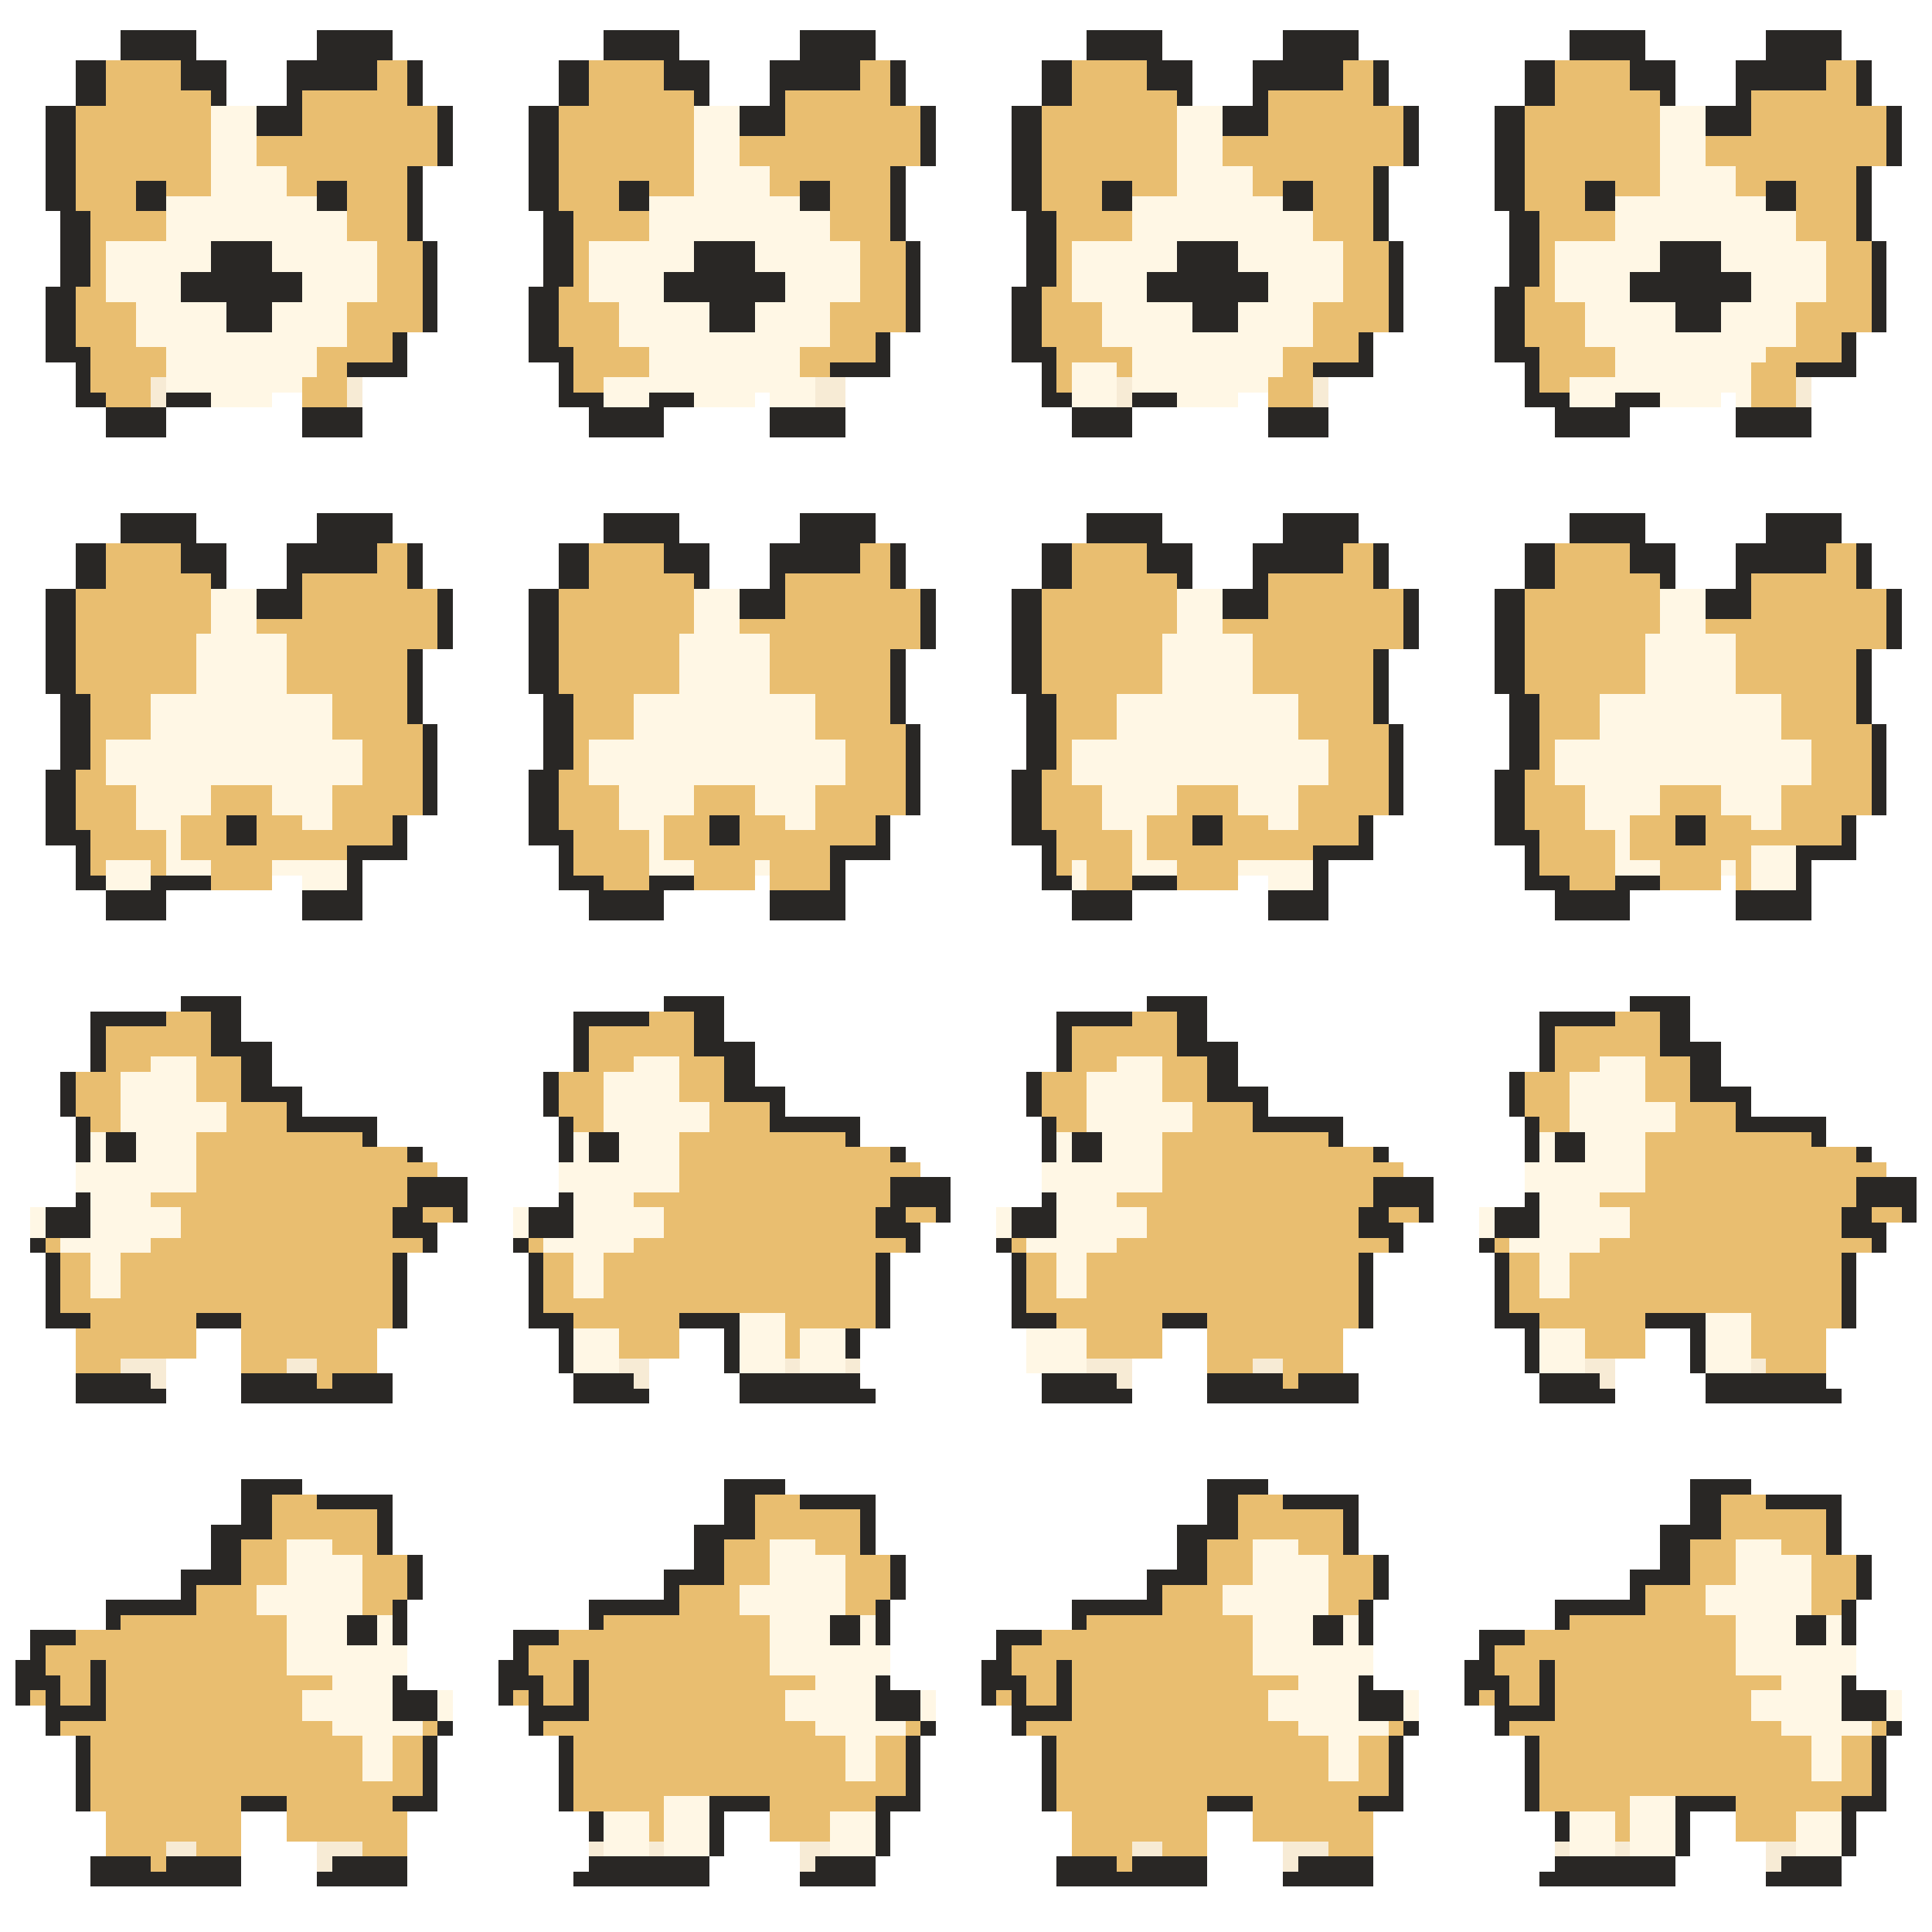
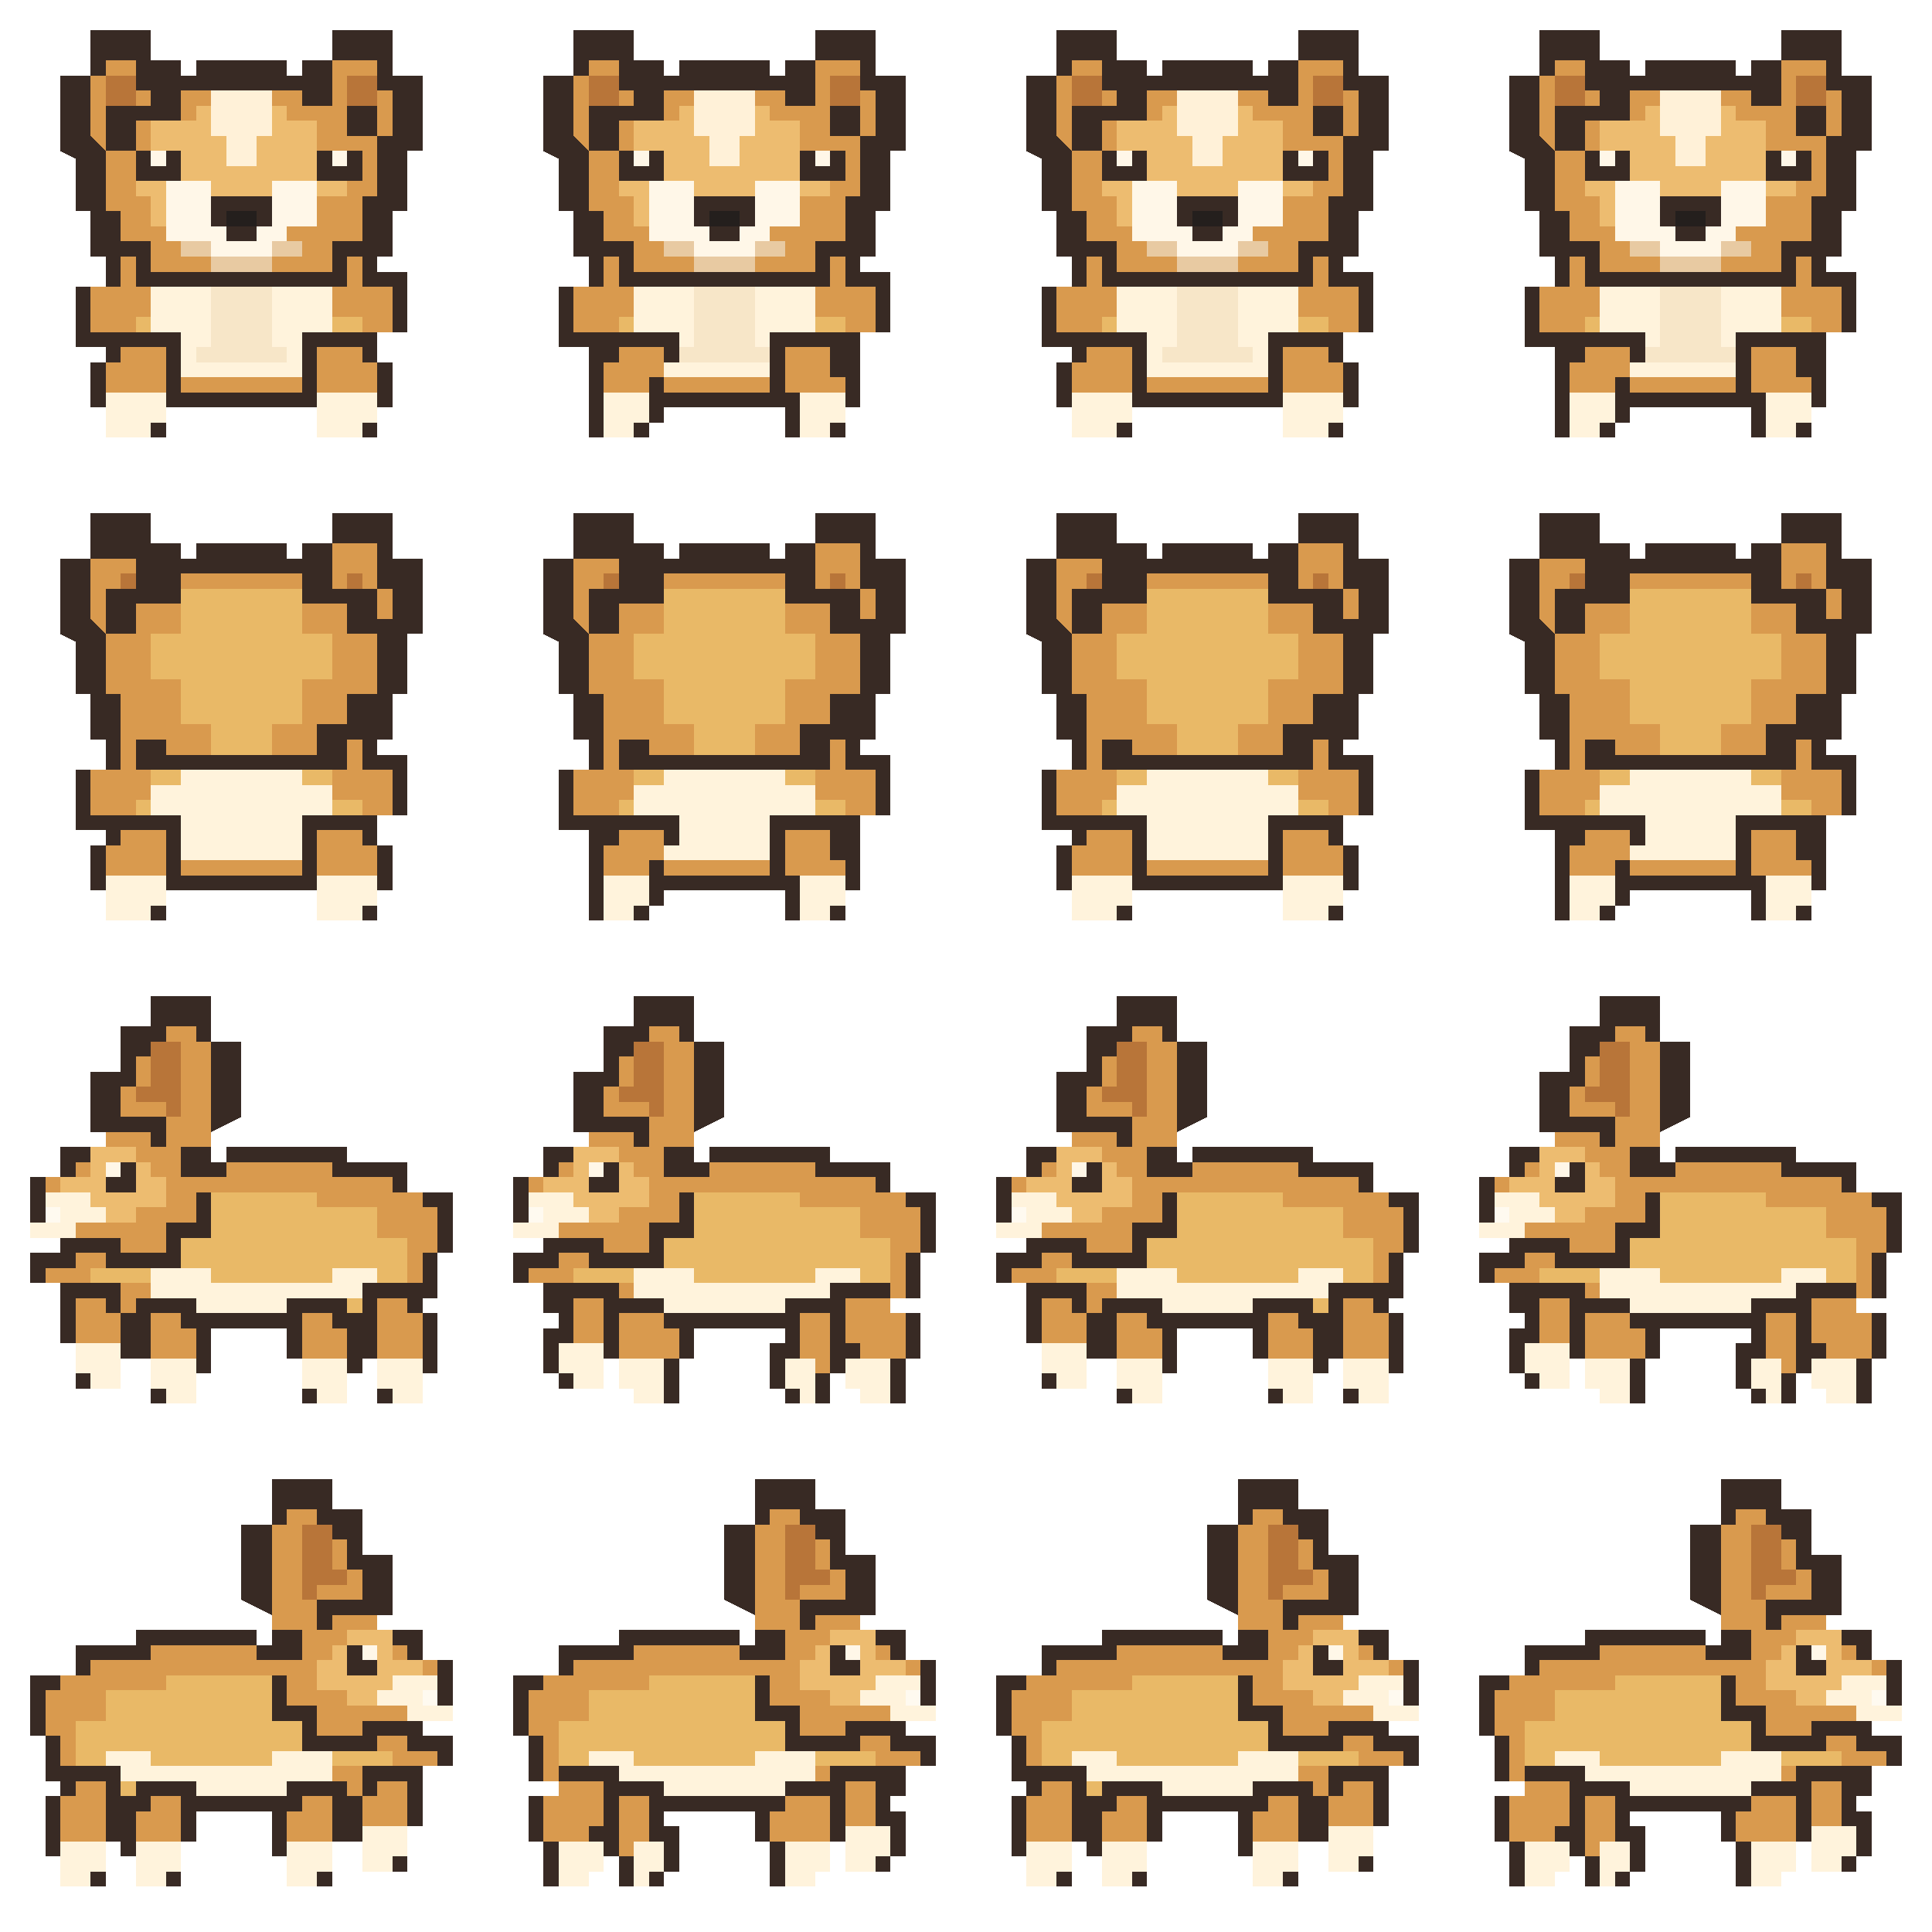
<svg xmlns="http://www.w3.org/2000/svg" width="128" height="128" viewBox="0 0 128 128" shape-rendering="crispEdges">
  <defs>
-     <g id="front">
-       <path d="M3 10V7H5V4H8V2H13V4H15V7H17V7H19V4H21V2H26V4H28V7H30V11H28V16H29V22H27V25H24V28H20V26H17V25H14V27H10V29H7V27H5V24H3V19H4V14H3Z" fill="#292725" />
-       <path d="M5 10V7H7V4H12V6H14V9H18V9H20V6H25V4H27V7H29V11H27V16H28V22H26V24H23V27H20V25H17V24H14V26H10V28H8V26H6V23H5V19H6V14H5Z" fill="#e9be70" />
-       <path d="M14 7H17V11H19V13H23V16H25V20H23V23H21V26H18V24H14V26H11V23H9V20H7V16H11V13H14Z" fill="#fff7e5" />
-       <path d="M9 12H11V14H9Z M21 12H23V14H21Z" fill="#292725" />
-       <path d="M14 16H18V18H20V20H18V22H15V20H12V18H14Z" fill="#292725" />
-       <path d="M12 22H15V24H17V22H20V25H18V27H14V26H11Z" fill="#fff7e5" />
-       <path d="M8 25H11V28H8Z M21 25H24V27H21Z" fill="#f7ebd5" />
-       <path d="M7 27H11V29H7Z M20 27H24V29H20Z" fill="#292725" />
+     <g id="frontBody">
+       <path d="M7 17H10V14H22V15H25V18H27V22H25V26H22V27H10V26H7V23H5V19H7Z" fill="#382a24" />
+       <path d="M8 17H11V15H21V16H24V19H26V22H24V25H22V26H10V25H8V22H6V19H8Z" fill="#d99a4e" />
+       <path d="M10 18H22V21H24V24H21V25H11V24H9V21H10Z" fill="#e9b967" />
+       <path d="M12 17H20V19H22V23H20V25H12V23H10V19H12Z" fill="#fff3dc" />
+       <path d="M14 18H18V23H19V24H13V23H14Z" fill="#f7e6c8" />
+       <path d="M4 10V5H6V2H10V4H12V7H14V11H10V13H6V11Z M18 7H20V4H22V2H26V5H28V10H26V11H24V13H20V11H18Z" fill="#382a24" />
+       <path d="M6 9V5H7V4H9V6H11V9H12V11H9V12H7V10Z M20 9V7H22V4H24V4H25V6H26V9H25V11H23V12H20Z" fill="#d99a4e" />
+       <path d="M7 8V5H8V5H9V7H10V9H8V10H7Z M23 7V5H24V5H25V8H24V10H22V9Z" fill="#b87539" />
+       <path d="M5 10H7V7H10V5H13V4H19V5H22V7H25V10H27V14H26V17H23V19H9V17H6V14H5Z" fill="#382a24" />
+       <path d="M7 10H9V8H12V6H14V6H18V6H20V7H23V9H25V13H24V16H22V18H10V16H8V14H7Z" fill="#d99a4e" />
+       <path d="M10 8H13V7H19V8H21V10H23V13H21V15H18V16H13V15H10V13H9V10H10Z" fill="#edbc70" />
+       <path d="M14 6H18V9H17V11H15V9H14Z" fill="#fff1d8" />
+       <path d="M9 10H12V12H9Z M21 10H24V12H21Z" fill="#382a24" />
+       <path d="M10 10H11V11H10Z M22 10H23V11H22Z" fill="#fff7e8" />
+       <path d="M11 12H14V13H18V12H21V15H19V17H13V16H11Z" fill="#fff7e8" />
+       <path d="M14 13H18V15H17V16H15V15H14Z" fill="#382a24" />
+       <path d="M15 14H17V15H15Z" fill="#241f1d" />
+       <path d="M12 16H14V17H18V16H20V17H18V18H14V17H12Z" fill="#e8caa2" />
    </g>
-     <g id="back">
-       <path d="M3 10V7H5V4H8V2H13V4H15V7H17V7H19V4H21V2H26V4H28V7H30V11H28V16H29V22H27V25H24V28H20V26H17V25H14V27H10V29H7V27H5V24H3V19H4V14H3Z" fill="#292725" />
-       <path d="M5 10V7H7V4H12V6H14V9H18V9H20V6H25V4H27V7H29V11H27V16H28V22H26V24H23V27H20V25H17V24H14V26H10V28H8V26H6V23H5V19H6V14H5Z" fill="#e9be70" />
-       <path d="M14 7H17V10H19V14H22V17H24V20H22V23H20V26H17V24H14V26H11V23H9V20H7V17H10V14H13V10H14Z" fill="#fff7e5" />
-       <path d="M14 20H18V22H20V25H18V27H14V25H12V22H14Z" fill="#e9be70" />
-       <path d="M15 22H17V24H15Z" fill="#292725" />
-       <path d="M7 27H11V29H7Z M20 27H24V29H20Z" fill="#292725" />
+     <g id="frontLegsA">
+       <path d="M7 22H12V27H11V29H7V27H6V24H7Z M20 22H25V24H26V27H25V29H21V27H20Z" fill="#382a24" />
+       <path d="M8 23H11V27H10V28H8V26H7V24H8Z M21 23H24V24H25V27H24V28H22V26H21Z" fill="#d99a4e" />
+       <path d="M7 26H11V28H10V29H7Z M21 26H25V28H24V29H21Z" fill="#fff3dc" />
    </g>
-     <g id="side">
-       <path d="M5 15V10H4V7H6V3H12V2H16V5H18V8H20V10H25V12H28V14H31V17H29V19H27V24H25V27H22V29H18V27H16V24H13V26H11V29H7V27H5V24H3V19H2V16H5Z" fill="#292725" />
-       <path d="M6 15V10H5V7H7V4H11V3H14V6H16V9H19V11H24V13H27V15H30V17H28V19H26V24H24V27H22V28H20V26H17V23H13V26H11V28H8V26H6V23H4V19H3V17H6Z" fill="#e9be70" />
-       <path d="M6 15V11H8V7H10V6H13V9H15V12H13V15H10V19H8V22H6V19H4V17H6Z" fill="#fff7e5" />
-       <path d="M5 13H8V15H5Z M9 16H12V18H9Z" fill="#fff7e5" />
-       <path d="M7 11H9V13H7Z" fill="#292725" />
-       <path d="M2 16H6V18H2Z" fill="#fff7e5" />
-       <path d="M3 16H6V18H3Z" fill="#292725" />
-       <path d="M24 12H27V13H29V15H27V16H24Z" fill="#e9be70" />
-       <path d="M27 14H30V16H28V18H26V16H27Z" fill="#292725" />
-       <path d="M8 26H11V28H8Z M18 26H21V28H18Z M23 26H25V28H23Z" fill="#f7ebd5" />
-       <path d="M7 28H11V29H7Z M17 28H21V29H17Z M22 28H26V29H22Z" fill="#292725" />
-       <path d="M15 9H18V11H21V13H18V16H15V13H13V11H15Z" fill="#e9be70" />
+     <g id="frontLegsB">
+       <path d="M8 22H13V24H12V28H11V29H7V27H7V24H8Z M19 22H24V24H25V27H24V29H20V27H19Z" fill="#382a24" />
+       <path d="M9 23H12V25H11V28H8V26H8V24H9Z M20 23H23V25H24V28H21V26H20Z" fill="#d99a4e" />
+       <path d="M8 26H11V28H10V29H8Z M21 26H24V28H23V29H21Z" fill="#fff3dc" />
    </g>
-     <g id="tail">
-       <path d="M25 14H28V12H30V14H29V17H27V18H25Z" fill="#292725" />
-       <path d="M26 14H28V13H29V15H28V17H26Z" fill="#e9be70" />
+     <g id="backBody">
+       <path d="M7 17H10V14H22V15H25V18H27V22H25V26H22V27H10V26H7V23H5V19H7Z" fill="#382a24" />
+       <path d="M8 17H11V15H21V16H24V19H26V22H24V25H22V26H10V25H8V22H6V19H8Z" fill="#d99a4e" />
+       <path d="M10 18H22V21H24V23H21V25H11V24H9V21H10Z" fill="#e9b967" />
+       <path d="M12 18H20V20H22V23H20V25H12V23H10V20H12Z" fill="#fff3dc" />
+       <path d="M4 10V5H6V2H10V4H12V7H14V11H10V13H6V11Z M18 7H20V4H22V2H26V5H28V10H26V11H24V13H20V11H18Z" fill="#382a24" />
+       <path d="M6 9V5H8V5H9V7H11V10H9V12H7V10Z M20 9V7H22V4H24V4H25V7H26V9H24V11H21Z" fill="#d99a4e" />
+       <path d="M8 6H9V8H10V9H8Z M23 6H24V8H25V9H23Z" fill="#b87539" />
+       <path d="M5 10H7V7H10V5H13V4H19V5H22V7H25V10H27V14H26V17H23V19H9V17H6V14H5Z" fill="#382a24" />
+       <path d="M7 10H9V8H12V6H20V8H23V10H25V14H23V16H21V18H11V17H8V14H7Z" fill="#d99a4e" />
+       <path d="M12 7H20V10H22V13H20V16H18V18H14V16H12V13H10V10H12Z" fill="#e9b967" />
+       <path d="M13 19H19V22H18V24H14V22H13Z" fill="#fff3dc" />
    </g>
-     <g id="frontStepA">
-       <path d="M7 25H10V28H7Z M20 25H23V28H20Z" fill="#e9be70" />
-       <path d="M7 27H11V29H7Z M20 27H24V29H20Z" fill="#292725" />
+     <g id="backLegsA">
+       <path d="M7 22H12V27H11V29H7V27H6V24H7Z M20 22H25V24H26V27H25V29H21V27H20Z" fill="#382a24" />
+       <path d="M8 23H11V27H10V28H8V26H7V24H8Z M21 23H24V24H25V27H24V28H22V26H21Z" fill="#d99a4e" />
+       <path d="M7 26H11V28H10V29H7Z M21 26H25V28H24V29H21Z" fill="#fff3dc" />
    </g>
-     <g id="frontStepB">
-       <path d="M8 25H11V28H8Z M19 25H22V28H19Z" fill="#fff7e5" />
-       <path d="M8 27H12V29H8Z M19 27H23V29H19Z" fill="#292725" />
+     <g id="backLegsB">
+       <path d="M8 22H13V24H12V28H11V29H7V27H7V24H8Z M19 22H24V24H25V27H24V29H20V27H19Z" fill="#382a24" />
+       <path d="M9 23H12V25H11V28H8V26H8V24H9Z M20 23H23V25H24V28H21V26H20Z" fill="#d99a4e" />
+       <path d="M8 26H11V28H10V29H8Z M21 26H24V28H23V29H21Z" fill="#fff3dc" />
    </g>
-     <g id="backStepA">
-       <path d="M7 25H10V28H7Z M20 25H23V28H20Z" fill="#fff7e5" />
-       <path d="M7 27H11V29H7Z M20 27H24V29H20Z" fill="#292725" />
+     <g id="sideBody">
+       <path d="M2 15H5V13H9V12H17V13H20V14H23V17H27V19H30V21H28V23H25V25H20V24H8V25H5V22H3V19H2Z" fill="#382a24" />
+       <path d="M4 15H6V14H10V13H17V14H20V15H23V18H27V20H29V21H27V22H24V24H20V23H8V24H6V22H4V19H3V16H4Z" fill="#d99a4e" />
+       <path d="M7 16H11V15H18V16H21V18H24V20H26V21H22V22H9V23H7V21H5V18H7Z" fill="#e9b967" />
+       <path d="M7 20H10V21H18V20H22V22H20V23H9V22H7Z" fill="#fff3dc" />
+       <path d="M16 10V5H18V2H22V4H24V7H26V11H23V13H18V11Z" fill="#382a24" />
+       <path d="M18 9V5H19V4H21V6H23V8H24V10H21V12H18Z" fill="#d99a4e" />
+       <path d="M20 7V5H21V5H22V8H23V9H21V10H20Z" fill="#b87539" />
+       <path d="M22 10H25V12H28V14H30V17H28V19H25V20H20V18H18V15H19V12H22Z" fill="#382a24" />
+       <path d="M22 11H25V13H27V14H29V16H27V18H24V19H21V17H19V14H20V12H22Z" fill="#d99a4e" />
+       <path d="M23 12H26V14H28V16H26V17H23V16H21V14H22V13H23Z" fill="#edbc70" />
+       <path d="M23 13H25V15H23Z" fill="#382a24" />
+       <path d="M24 13H25V14H24Z" fill="#fff7e8" />
+       <path d="M26 15H29V16H30V18H27V17H25V16H26Z" fill="#fff3dc" />
+       <path d="M28 16H30V17H28Z" fill="#fffaf0" />
+       <path d="M29 16H30V17H29Z" fill="#382a24" />
    </g>
-     <g id="backStepB">
-       <path d="M8 25H11V28H8Z M19 25H22V28H19Z" fill="#e9be70" />
-       <path d="M8 27H12V29H8Z M19 27H23V29H19Z" fill="#292725" />
+     <g id="sideLegsA">
+       <path d="M4 21H8V26H7V29H4V27H3V23H4Z M9 22H13V26H12V29H9V27H8V24H9Z M19 22H23V26H22V29H19V27H18V24H19Z M24 21H28V25H27V28H24V26H23V23H24Z" fill="#382a24" />
+       <path d="M5 22H7V26H6V28H5V26H4V23H5Z M10 23H12V26H11V28H10V26H9V24H10Z M20 23H22V26H21V28H20V26H19V24H20Z M25 22H27V25H26V27H25V25H24V23H25Z" fill="#d99a4e" />
+       <path d="M4 26H7V28H6V29H4Z M9 26H12V28H11V29H9Z M19 26H22V28H21V29H19Z M24 25H27V27H26V28H24Z" fill="#fff3dc" />
    </g>
-     <g id="sideStepA">
-       <path d="M5 24H8V27H5Z M16 23H19V27H16Z M22 24H25V27H22Z" fill="#e9be70" />
-       <path d="M5 27H10V29H5Z M16 27H21V29H16Z M22 27H26V29H22Z" fill="#292725" />
-     </g>
-     <g id="sideStepB">
-       <path d="M6 24H9V27H6Z M17 23H20V27H17Z M21 24H24V27H21Z" fill="#fff7e5" />
-       <path d="M6 27H10V29H6Z M17 27H21V29H17Z M21 27H25V29H21Z" fill="#292725" />
+     <g id="sideLegsB">
+       <path d="M5 21H9V25H8V28H5V29H4V26H3V23H5Z M8 22H12V25H13V28H12V29H9V27H8Z M20 22H24V25H23V28H20V29H19V26H18V24H20Z M23 21H27V24H28V27H27V28H24V26H23Z" fill="#382a24" />
+       <path d="M5 22H8V25H7V28H5V26H4V23H5Z M9 23H11V26H12V28H10V27H9Z M20 23H23V26H22V28H20V26H19V24H20Z M24 22H26V25H27V27H25V26H24Z" fill="#d99a4e" />
+       <path d="M5 26H8V28H7V29H5Z M10 26H12V28H11V29H10Z M20 26H23V28H22V29H20Z M24 25H27V27H26V28H24Z" fill="#fff3dc" />
    </g>
  </defs>
  <g transform="translate(0 0)">
-     <use href="#front" />
-     <use href="#frontStepA" />
+     <use href="#frontBody" />
+     <use href="#frontLegsA" />
  </g>
  <g transform="translate(32 0)">
-     <use href="#front" />
-     <use href="#frontStepB" />
+     <use href="#frontBody" />
+     <use href="#frontLegsB" />
  </g>
  <g transform="translate(64 0)">
-     <use href="#front" />
-     <use href="#frontStepA" />
-     <path d="M7 24H10V27H7Z" fill="#fff7e5" />
+     <use href="#frontBody" />
+     <use href="#frontLegsA" />
  </g>
  <g transform="translate(96 0)">
-     <use href="#front" />
-     <use href="#frontStepB" />
-     <path d="M20 24H23V27H20Z" fill="#e9be70" />
+     <use href="#frontBody" />
+     <use href="#frontLegsB" />
  </g>
  <g transform="translate(0 32)">
-     <use href="#back" />
-     <use href="#backStepA" />
+     <use href="#backBody" />
+     <use href="#backLegsA" />
  </g>
  <g transform="translate(32 32)">
-     <use href="#back" />
-     <use href="#backStepB" />
+     <use href="#backBody" />
+     <use href="#backLegsB" />
  </g>
  <g transform="translate(64 32)">
-     <use href="#back" />
-     <use href="#backStepA" />
-     <path d="M8 24H11V27H8Z" fill="#e9be70" />
+     <use href="#backBody" />
+     <use href="#backLegsA" />
  </g>
  <g transform="translate(96 32)">
-     <use href="#back" />
-     <use href="#backStepB" />
-     <path d="M20 24H23V27H20Z" fill="#fff7e5" />
+     <use href="#backBody" />
+     <use href="#backLegsB" />
  </g>
-   <g transform="translate(0 64)">
-     <use href="#side" />
-     <use href="#sideStepA" />
+   <g transform="translate(32 64) scale(-1 1)">
+     <use href="#sideBody" />
+     <use href="#sideLegsA" />
  </g>
-   <g transform="translate(32 64)">
-     <use href="#side" />
-     <use href="#sideStepB" />
+   <g transform="translate(64 64) scale(-1 1)">
+     <use href="#sideBody" />
+     <use href="#sideLegsB" />
  </g>
-   <g transform="translate(64 64)">
-     <use href="#side" />
-     <use href="#sideStepA" />
-     <path d="M4 24H8V27H4Z" fill="#fff7e5" />
+   <g transform="translate(96 64) scale(-1 1)">
+     <use href="#sideBody" />
+     <use href="#sideLegsA" />
  </g>
-   <g transform="translate(96 64)">
-     <use href="#side" />
-     <use href="#sideStepB" />
-     <path d="M21 24H25V27H21Z" fill="#e9be70" />
+   <g transform="translate(128 64) scale(-1 1)">
+     <use href="#sideBody" />
+     <use href="#sideLegsB" />
  </g>
-   <g transform="translate(32 96) scale(-1 1)">
-     <use href="#side" />
-     <use href="#tail" />
-     <use href="#sideStepA" />
+   <g transform="translate(0 96)">
+     <use href="#sideBody" />
+     <use href="#sideLegsA" />
  </g>
-   <g transform="translate(64 96) scale(-1 1)">
-     <use href="#side" />
-     <use href="#tail" />
-     <use href="#sideStepB" />
+   <g transform="translate(32 96)">
+     <use href="#sideBody" />
+     <use href="#sideLegsB" />
  </g>
-   <g transform="translate(96 96) scale(-1 1)">
-     <use href="#side" />
-     <use href="#tail" />
-     <use href="#sideStepA" />
+   <g transform="translate(64 96)">
+     <use href="#sideBody" />
+     <use href="#sideLegsA" />
  </g>
-   <g transform="translate(128 96) scale(-1 1)">
-     <use href="#side" />
-     <use href="#tail" />
-     <use href="#sideStepB" />
+   <g transform="translate(96 96)">
+     <use href="#sideBody" />
+     <use href="#sideLegsB" />
  </g>
</svg>
